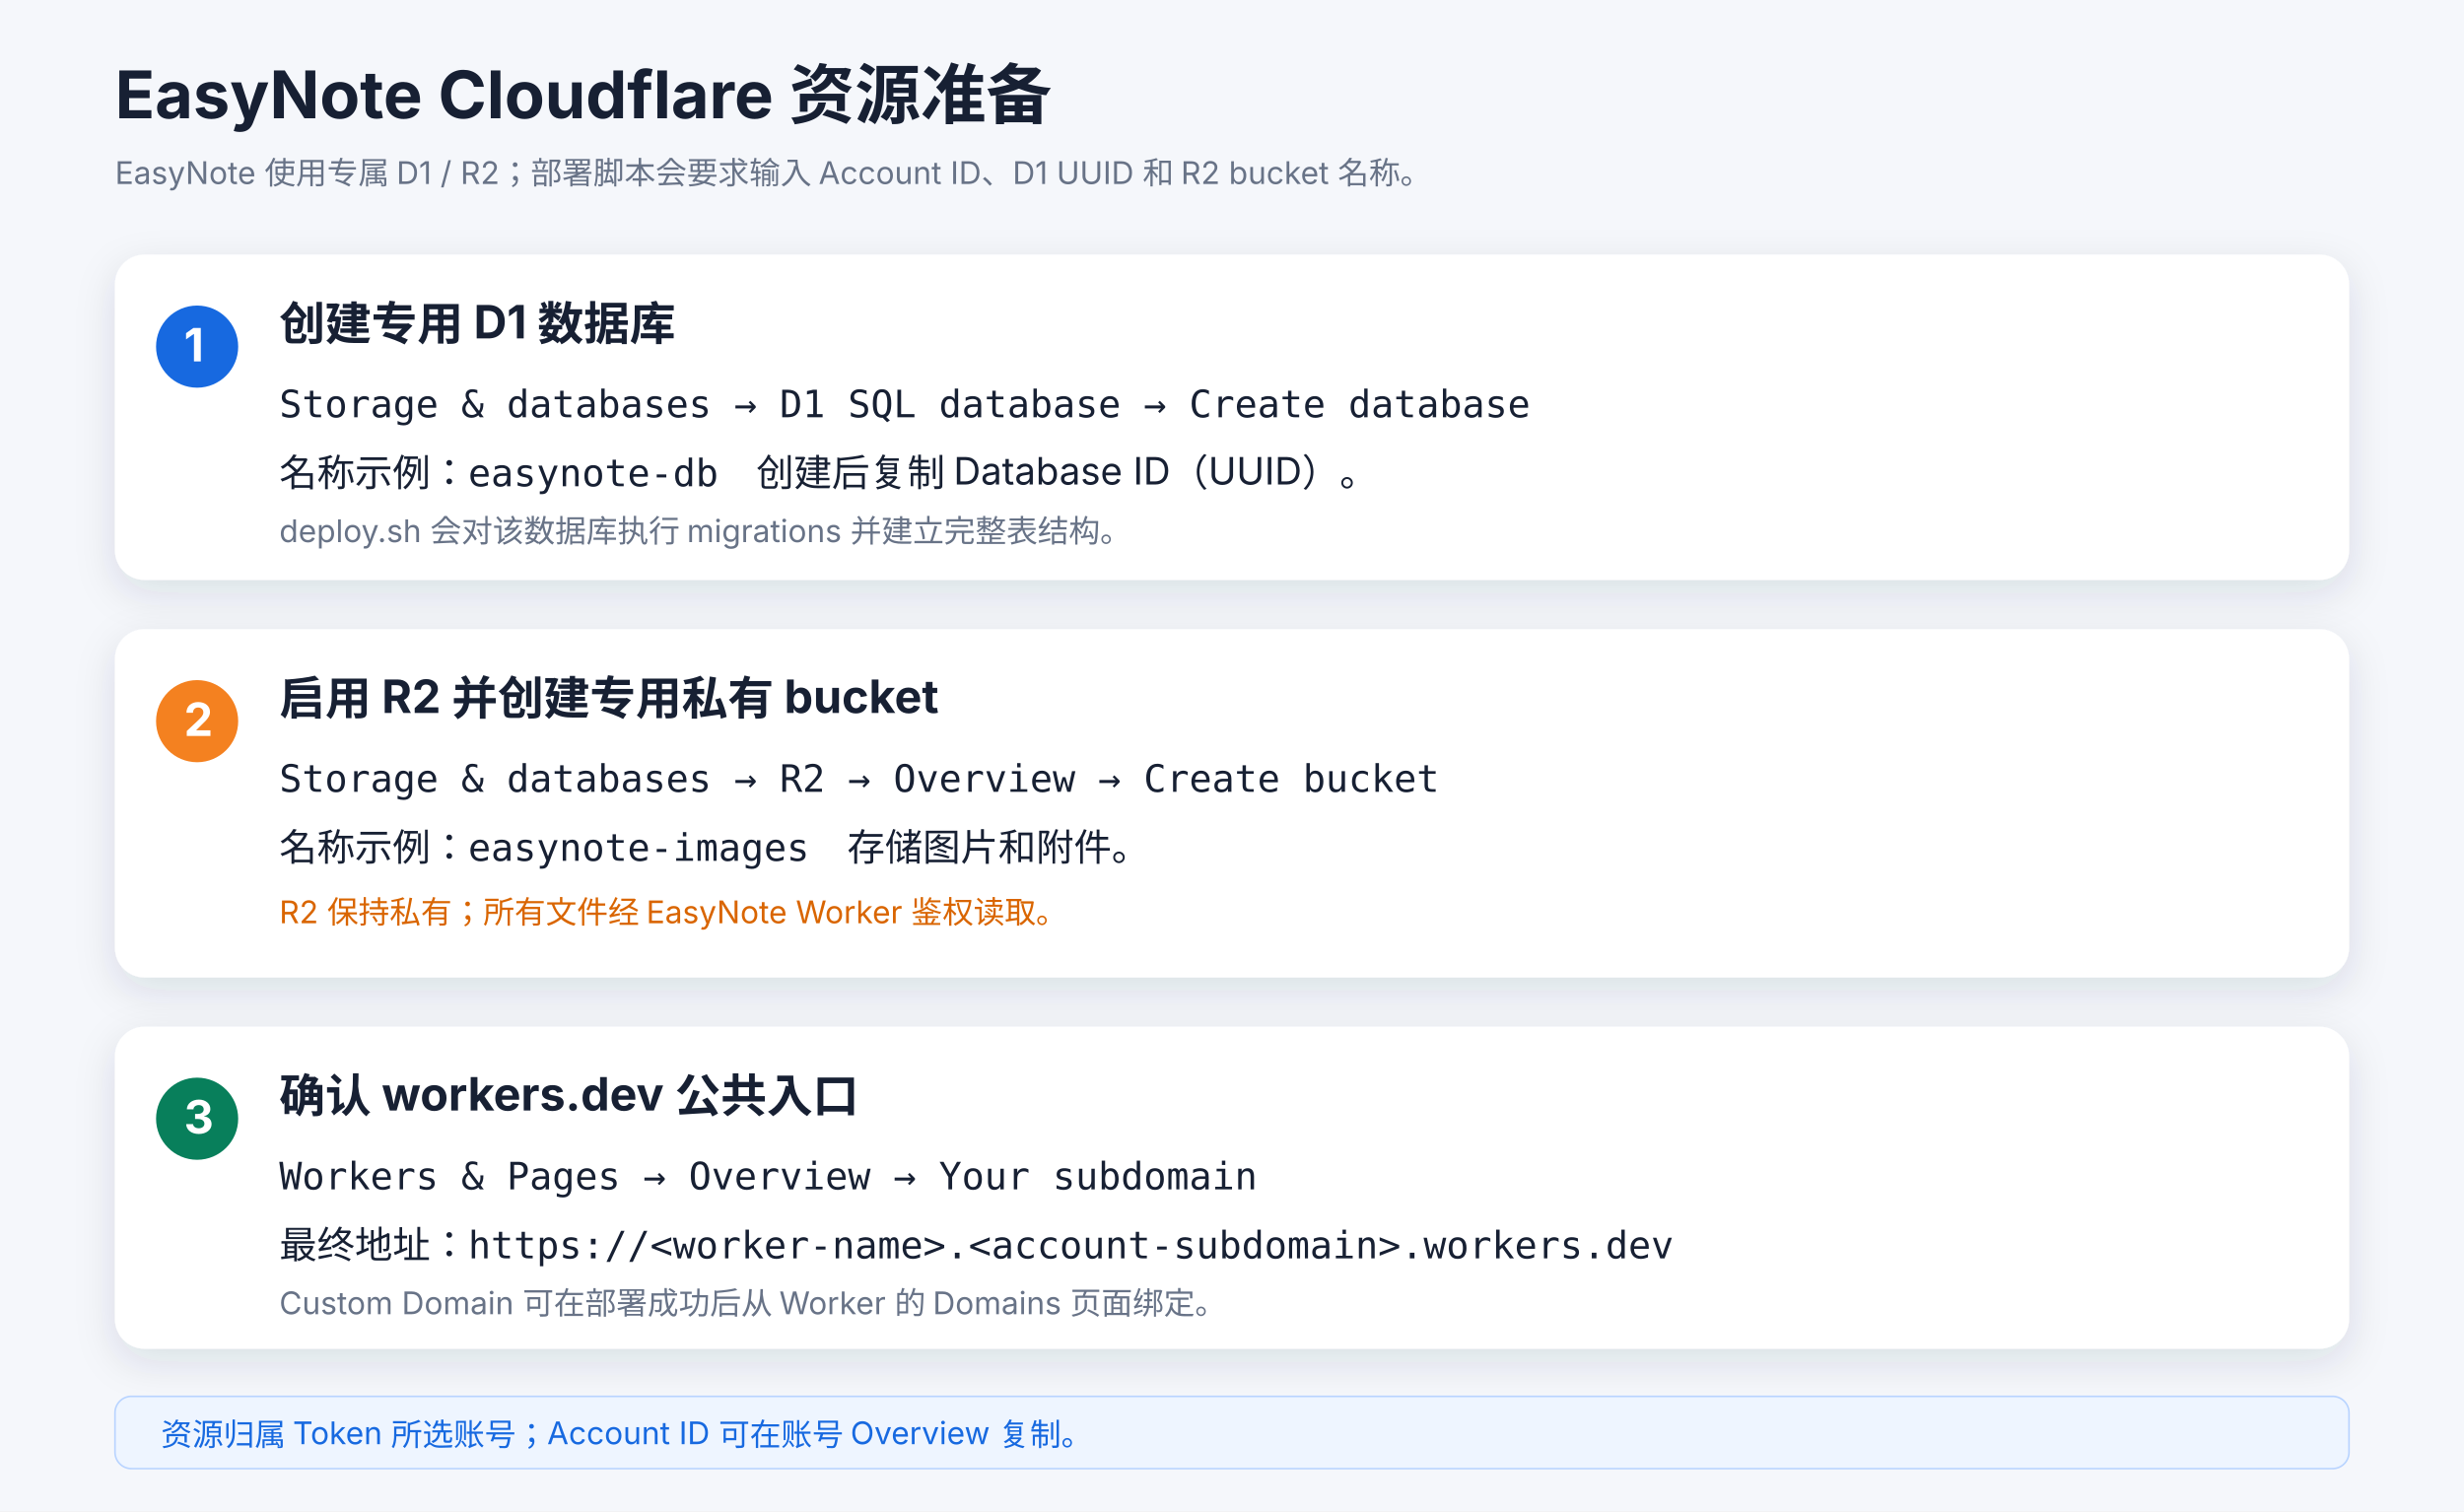
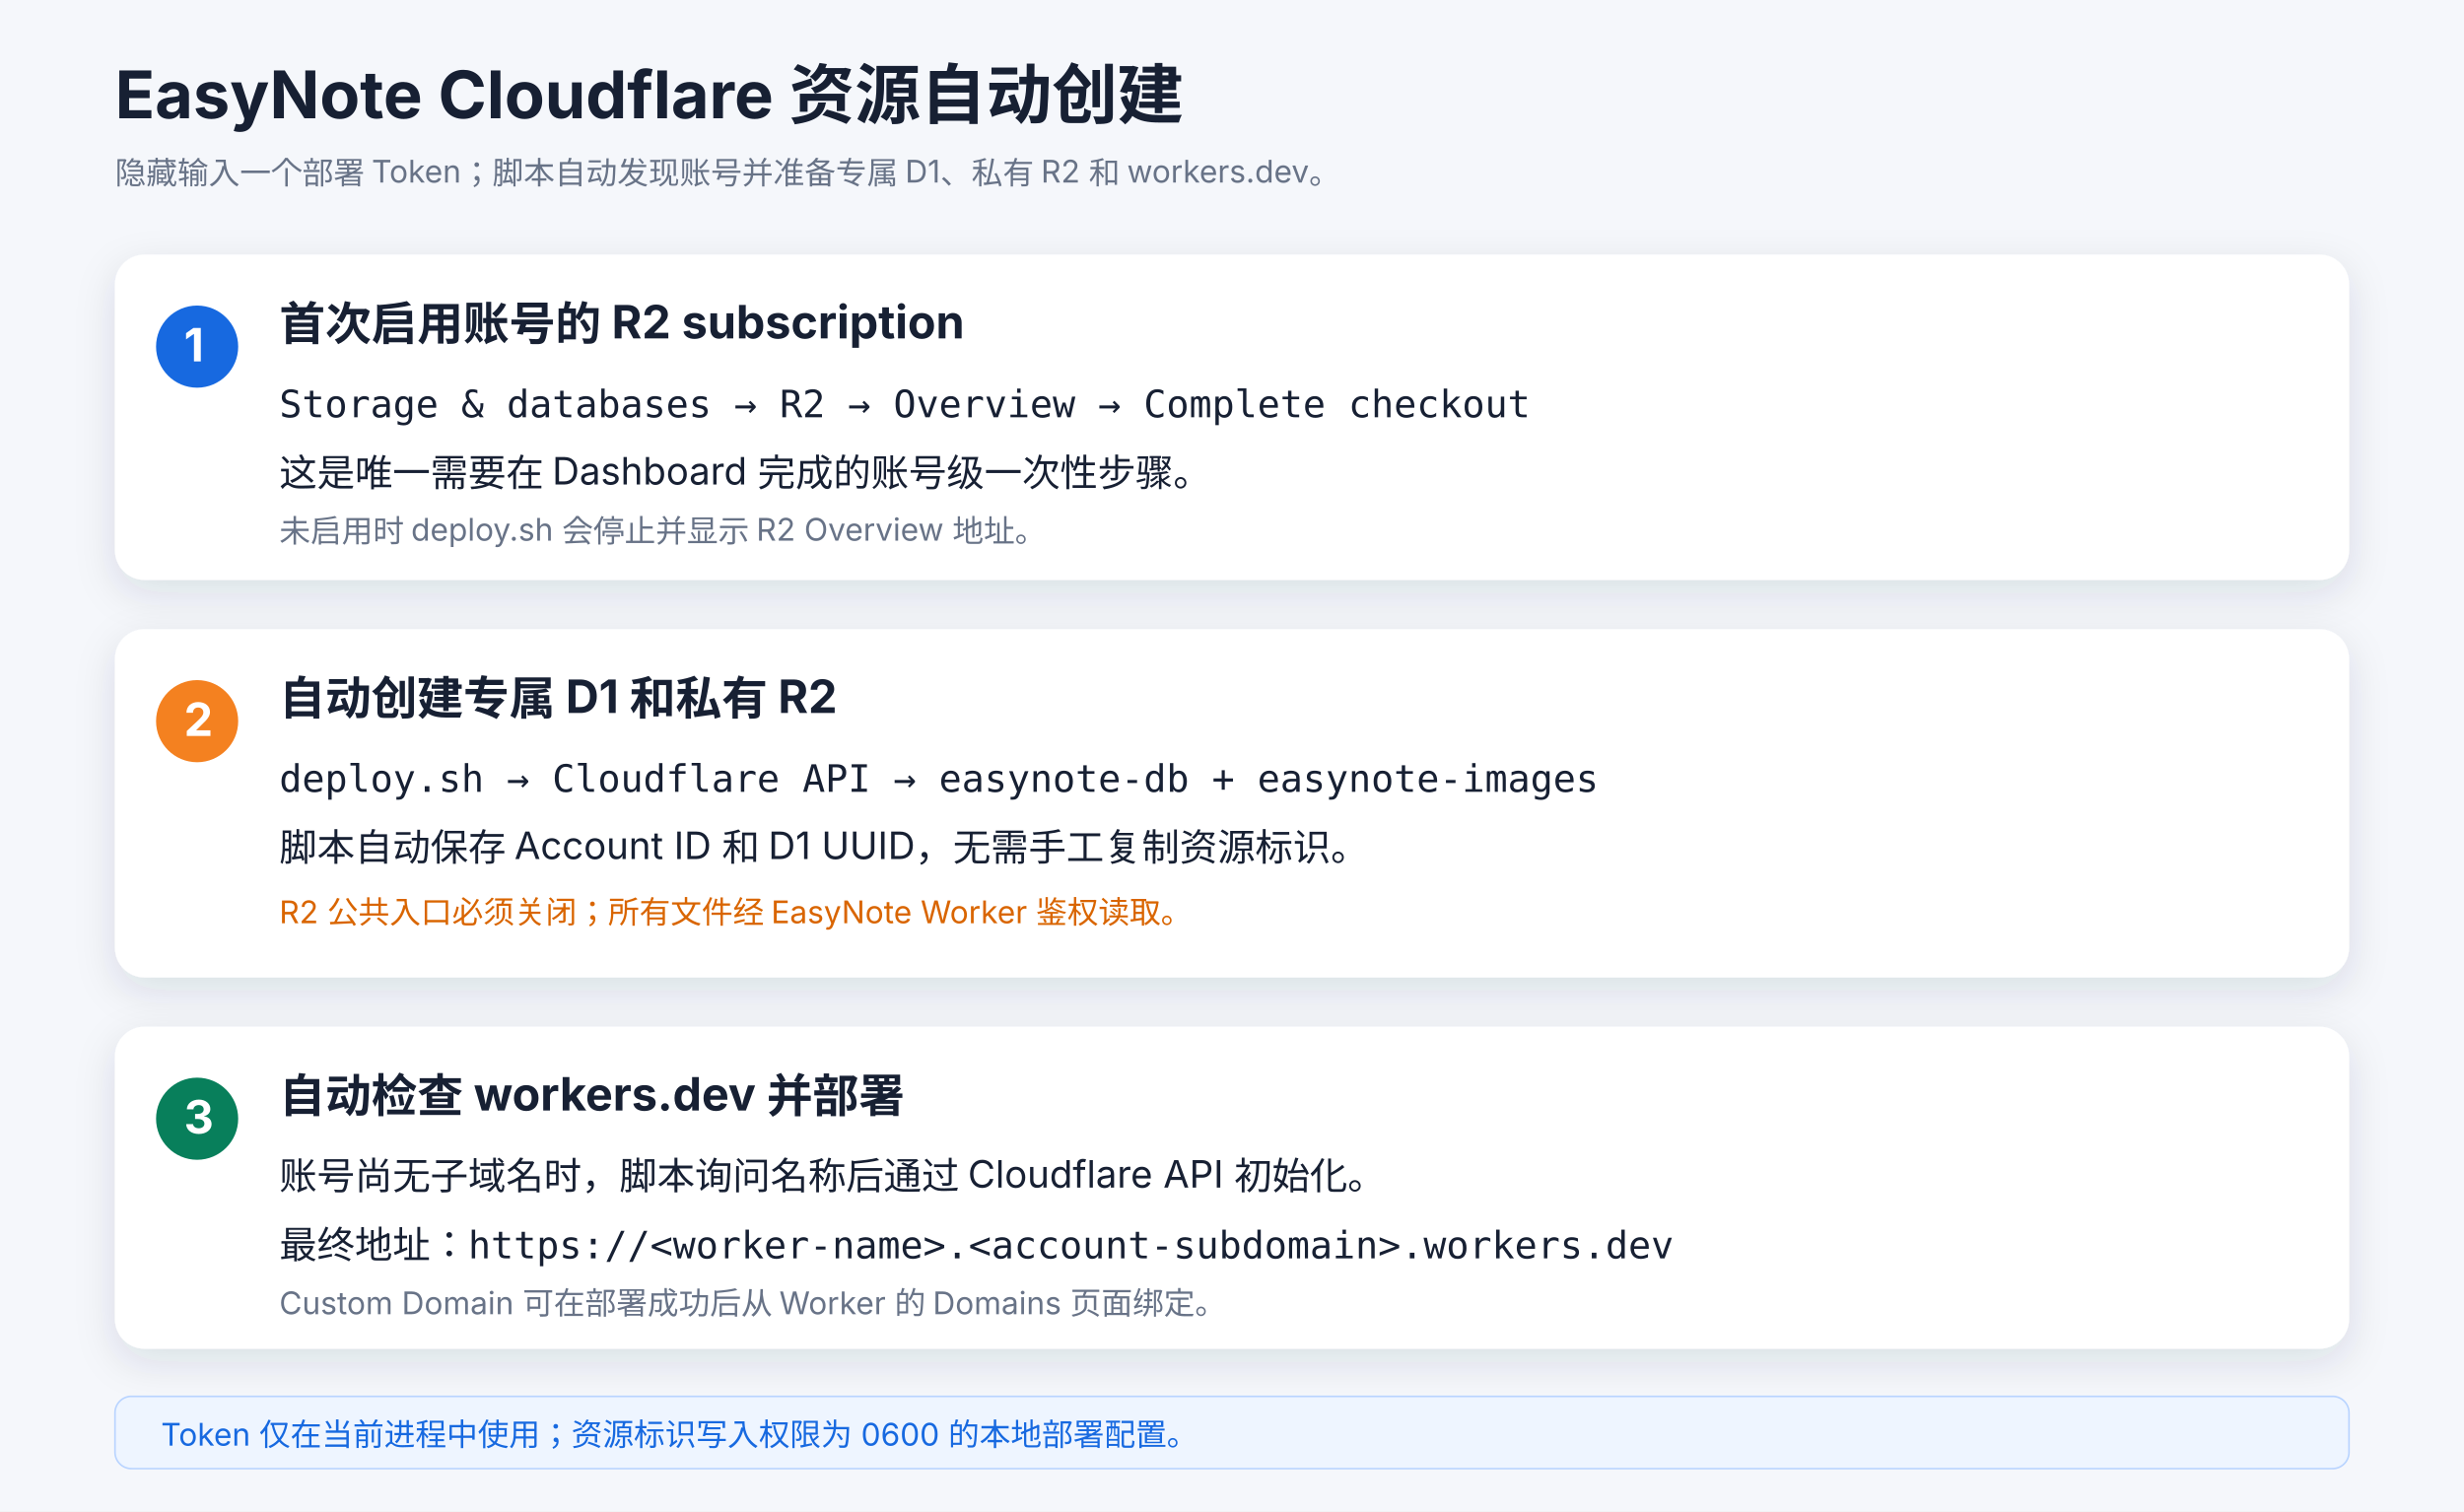
<svg xmlns="http://www.w3.org/2000/svg" width="1500" height="920" viewBox="0 0 1500 920" role="img" aria-labelledby="title desc">
  <defs>
    <filter id="shadow" x="-10%" y="-15%" width="120%" height="140%">
      <feDropShadow dx="0" dy="8" stdDeviation="12" flood-color="#18324d" flood-opacity=".12" />
    </filter>
    <style>
      text{font-family:-apple-system,BlinkMacSystemFont,"Segoe UI","PingFang SC","Microsoft YaHei",sans-serif;fill:#172033}
      .title{font-size:40px;font-weight:750}.heading{font-size:28px;font-weight:720}.body{font-size:23px}.small{font-size:19px}.muted{fill:#687387}.white{fill:#fff}.orange{fill:#d96500}.blue{fill:#1769e0}.green{fill:#087f5b}.mono{font-family:ui-monospace,SFMono-Regular,Menlo,monospace}
    </style>
  </defs>
  <rect width="1500" height="920" fill="#f5f7fb" />
-   <text x="70" y="72" class="title">EasyNote Cloudflare 资源准备</text>
-   <text x="70" y="112" class="small muted">EasyNote 使用专属 D1 / R2；部署脚本会要求输入 Account ID、D1 UUID 和 R2 bucket 名称。</text>
+   <text x="70" y="72" class="title">EasyNote Cloudflare 资源自动创建</text>
+   <text x="70" y="112" class="small muted">隐藏输入一个部署 Token；脚本自动发现账号并准备专属 D1、私有 R2 和 workers.dev。</text>
  <rect x="70" y="155" width="1360" height="198" rx="18" fill="#fff" filter="url(#shadow)" />
  <circle cx="120" cy="211" r="25" fill="#1769e0" />
  <text x="112" y="220" class="heading white">1</text>
-   <text x="170" y="207" class="heading">创建专用 D1 数据库</text>
-   <text x="170" y="254" class="body mono">Storage &amp; databases → D1 SQL database → Create database</text>
-   <text x="170" y="296" class="body">名称示例：<tspan class="mono">easynote-db</tspan>　创建后复制 Database ID（UUID）。</text>
-   <text x="170" y="330" class="small muted">deploy.sh 会对该数据库执行 migrations 并建立完整表结构。</text>
+   <text x="170" y="207" class="heading">首次启用账号的 R2 subscription</text>
+   <text x="170" y="254" class="body mono">Storage &amp; databases → R2 → Overview → Complete checkout</text>
+   <text x="170" y="296" class="body">这是唯一需要在 Dashboard 完成的账号级一次性步骤。</text>
+   <text x="170" y="330" class="small muted">未启用时 deploy.sh 会停止并显示 R2 Overview 地址。</text>
  <rect x="70" y="383" width="1360" height="212" rx="18" fill="#fff" filter="url(#shadow)" />
  <circle cx="120" cy="439" r="25" fill="#f48120" />
  <text x="112" y="448" class="heading white">2</text>
-   <text x="170" y="435" class="heading">启用 R2 并创建专用私有 bucket</text>
-   <text x="170" y="482" class="body mono">Storage &amp; databases → R2 → Overview → Create bucket</text>
-   <text x="170" y="524" class="body">名称示例：<tspan class="mono">easynote-images</tspan>　存储图片和附件。</text>
-   <text x="170" y="562" class="small orange">R2 保持私有；所有文件经 EasyNote Worker 鉴权读取。</text>
+   <text x="170" y="435" class="heading">自动创建专属 D1 和私有 R2</text>
+   <text x="170" y="482" class="body mono">deploy.sh → Cloudflare API → easynote-db + easynote-images</text>
+   <text x="170" y="524" class="body">脚本自动保存 Account ID 和 D1 UUID，无需手工复制资源标识。</text>
+   <text x="170" y="562" class="small orange">R2 公共入口必须关闭；所有文件经 EasyNote Worker 鉴权读取。</text>
  <rect x="70" y="625" width="1360" height="196" rx="18" fill="#fff" filter="url(#shadow)" />
  <circle cx="120" cy="681" r="25" fill="#087f5b" />
  <text x="112" y="690" class="heading white">3</text>
-   <text x="170" y="677" class="heading">确认 workers.dev 公共入口</text>
-   <text x="170" y="724" class="body mono">Workers &amp; Pages → Overview → Your subdomain</text>
+   <text x="170" y="677" class="heading">自动检查 workers.dev 并部署</text>
+   <text x="170" y="724" class="body">账号尚无子域名时，脚本询问名称后通过 Cloudflare API 初始化。</text>
  <text x="170" y="766" class="body">最终地址：<tspan class="mono">https://&lt;worker-name&gt;.&lt;account-subdomain&gt;.workers.dev</tspan>
  </text>
  <text x="170" y="800" class="small muted">Custom Domain 可在部署成功后从 Worker 的 Domains 页面绑定。</text>
  <rect x="70" y="850" width="1360" height="44" rx="10" fill="#eef5ff" stroke="#b9d4ff" />
-   <text x="98" y="880" class="small blue">资源归属 Token 所选账号；Account ID 可在账号 Overview 复制。</text>
+   <text x="98" y="880" class="small blue">Token 仅在当前进程中使用；资源标识写入权限为 0600 的本地部署配置。</text>
</svg>
